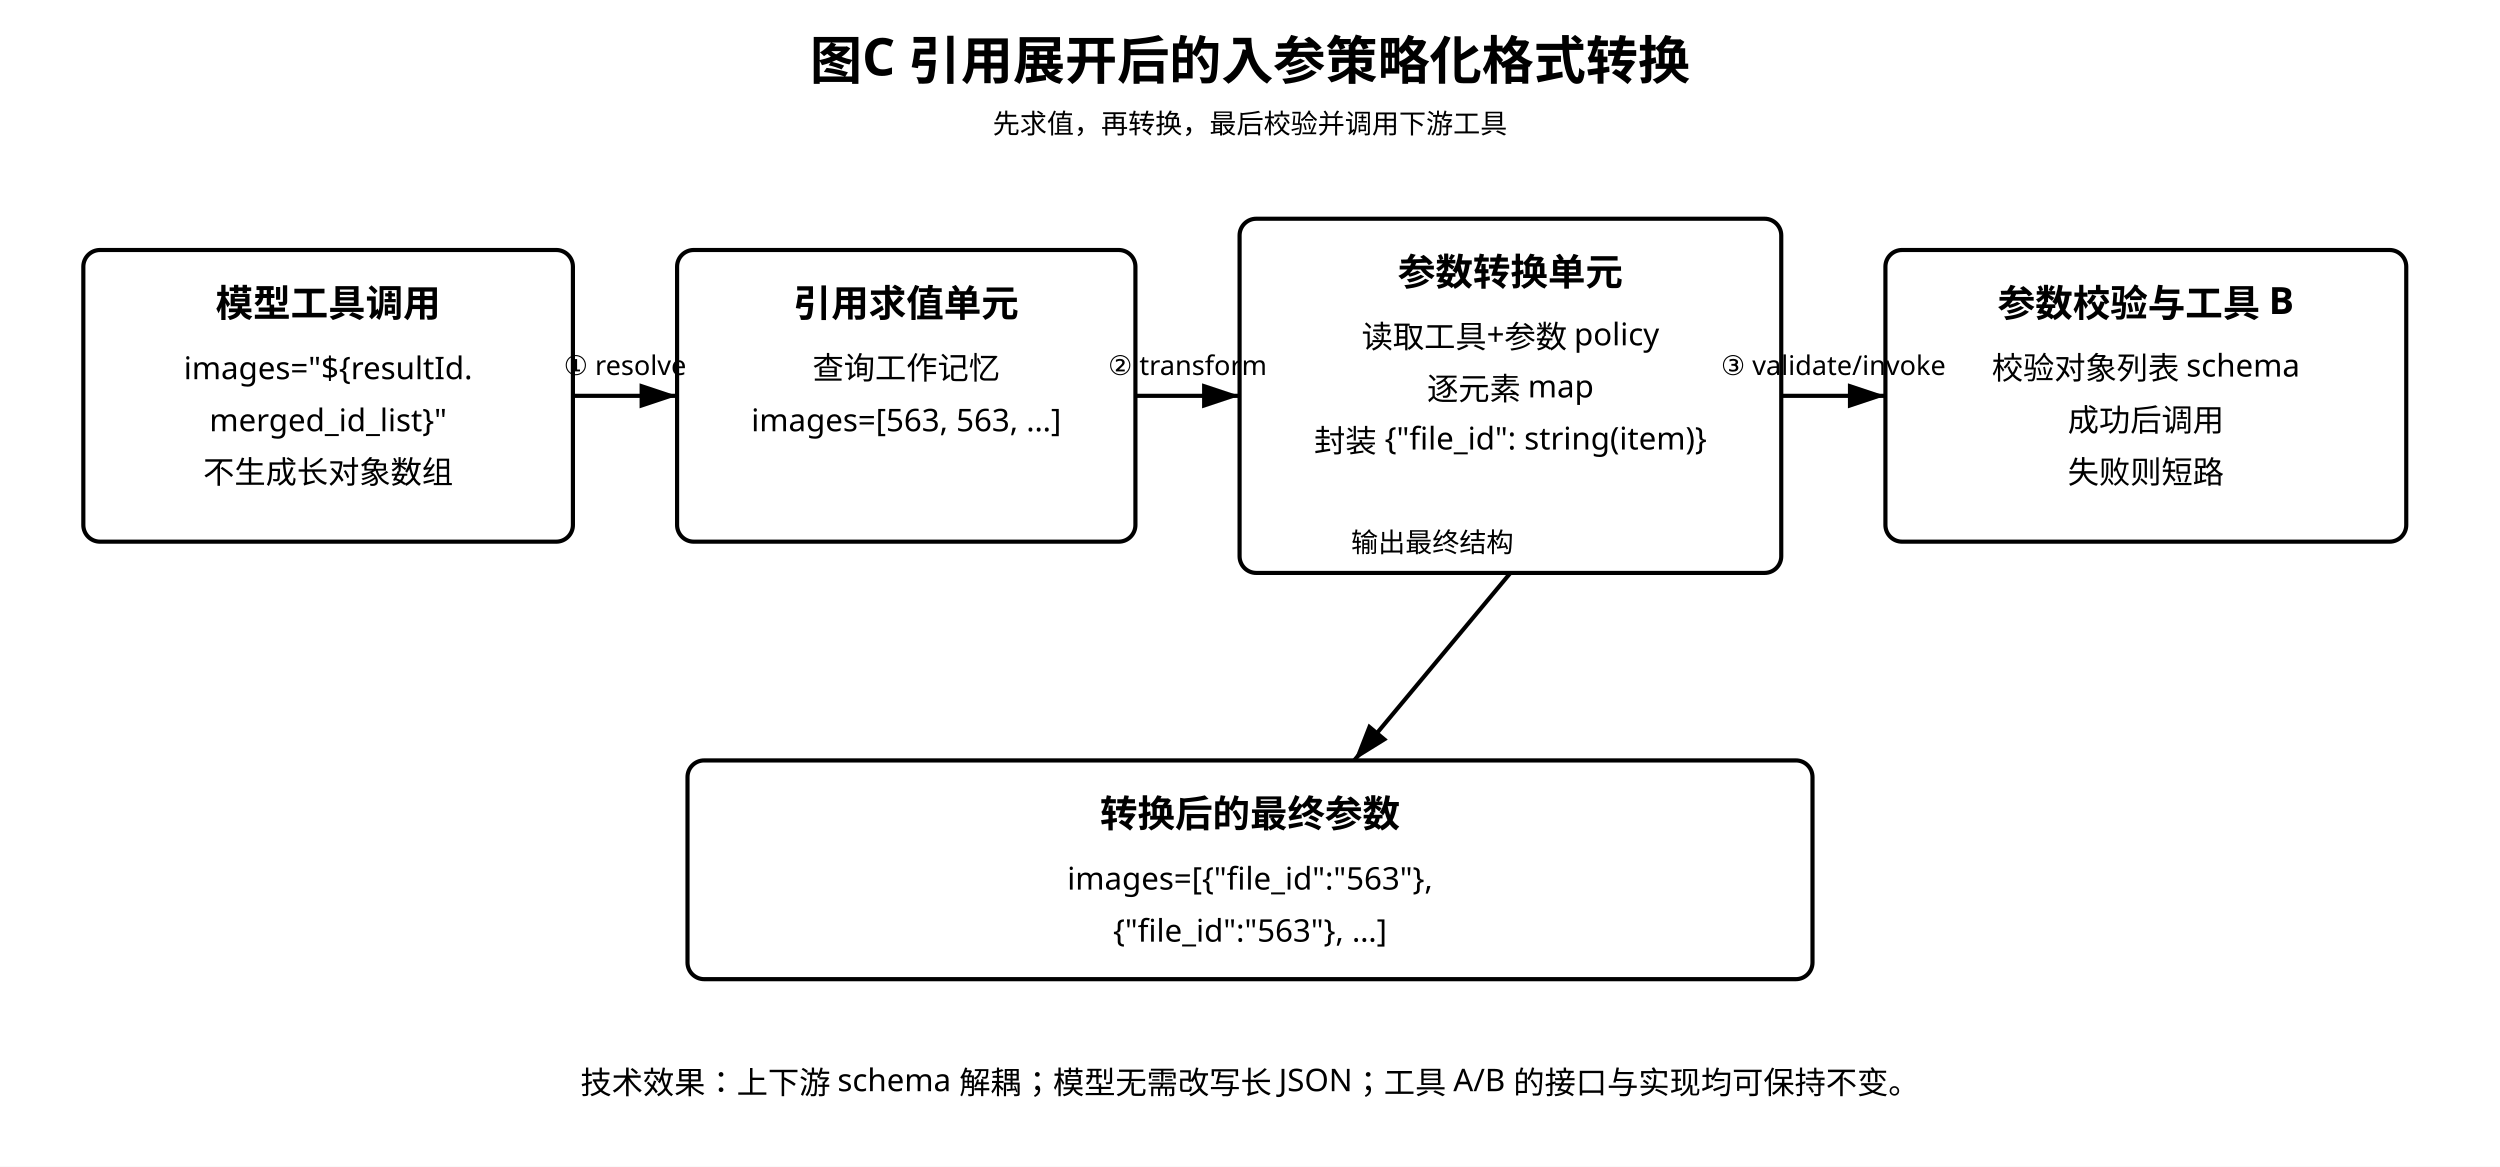
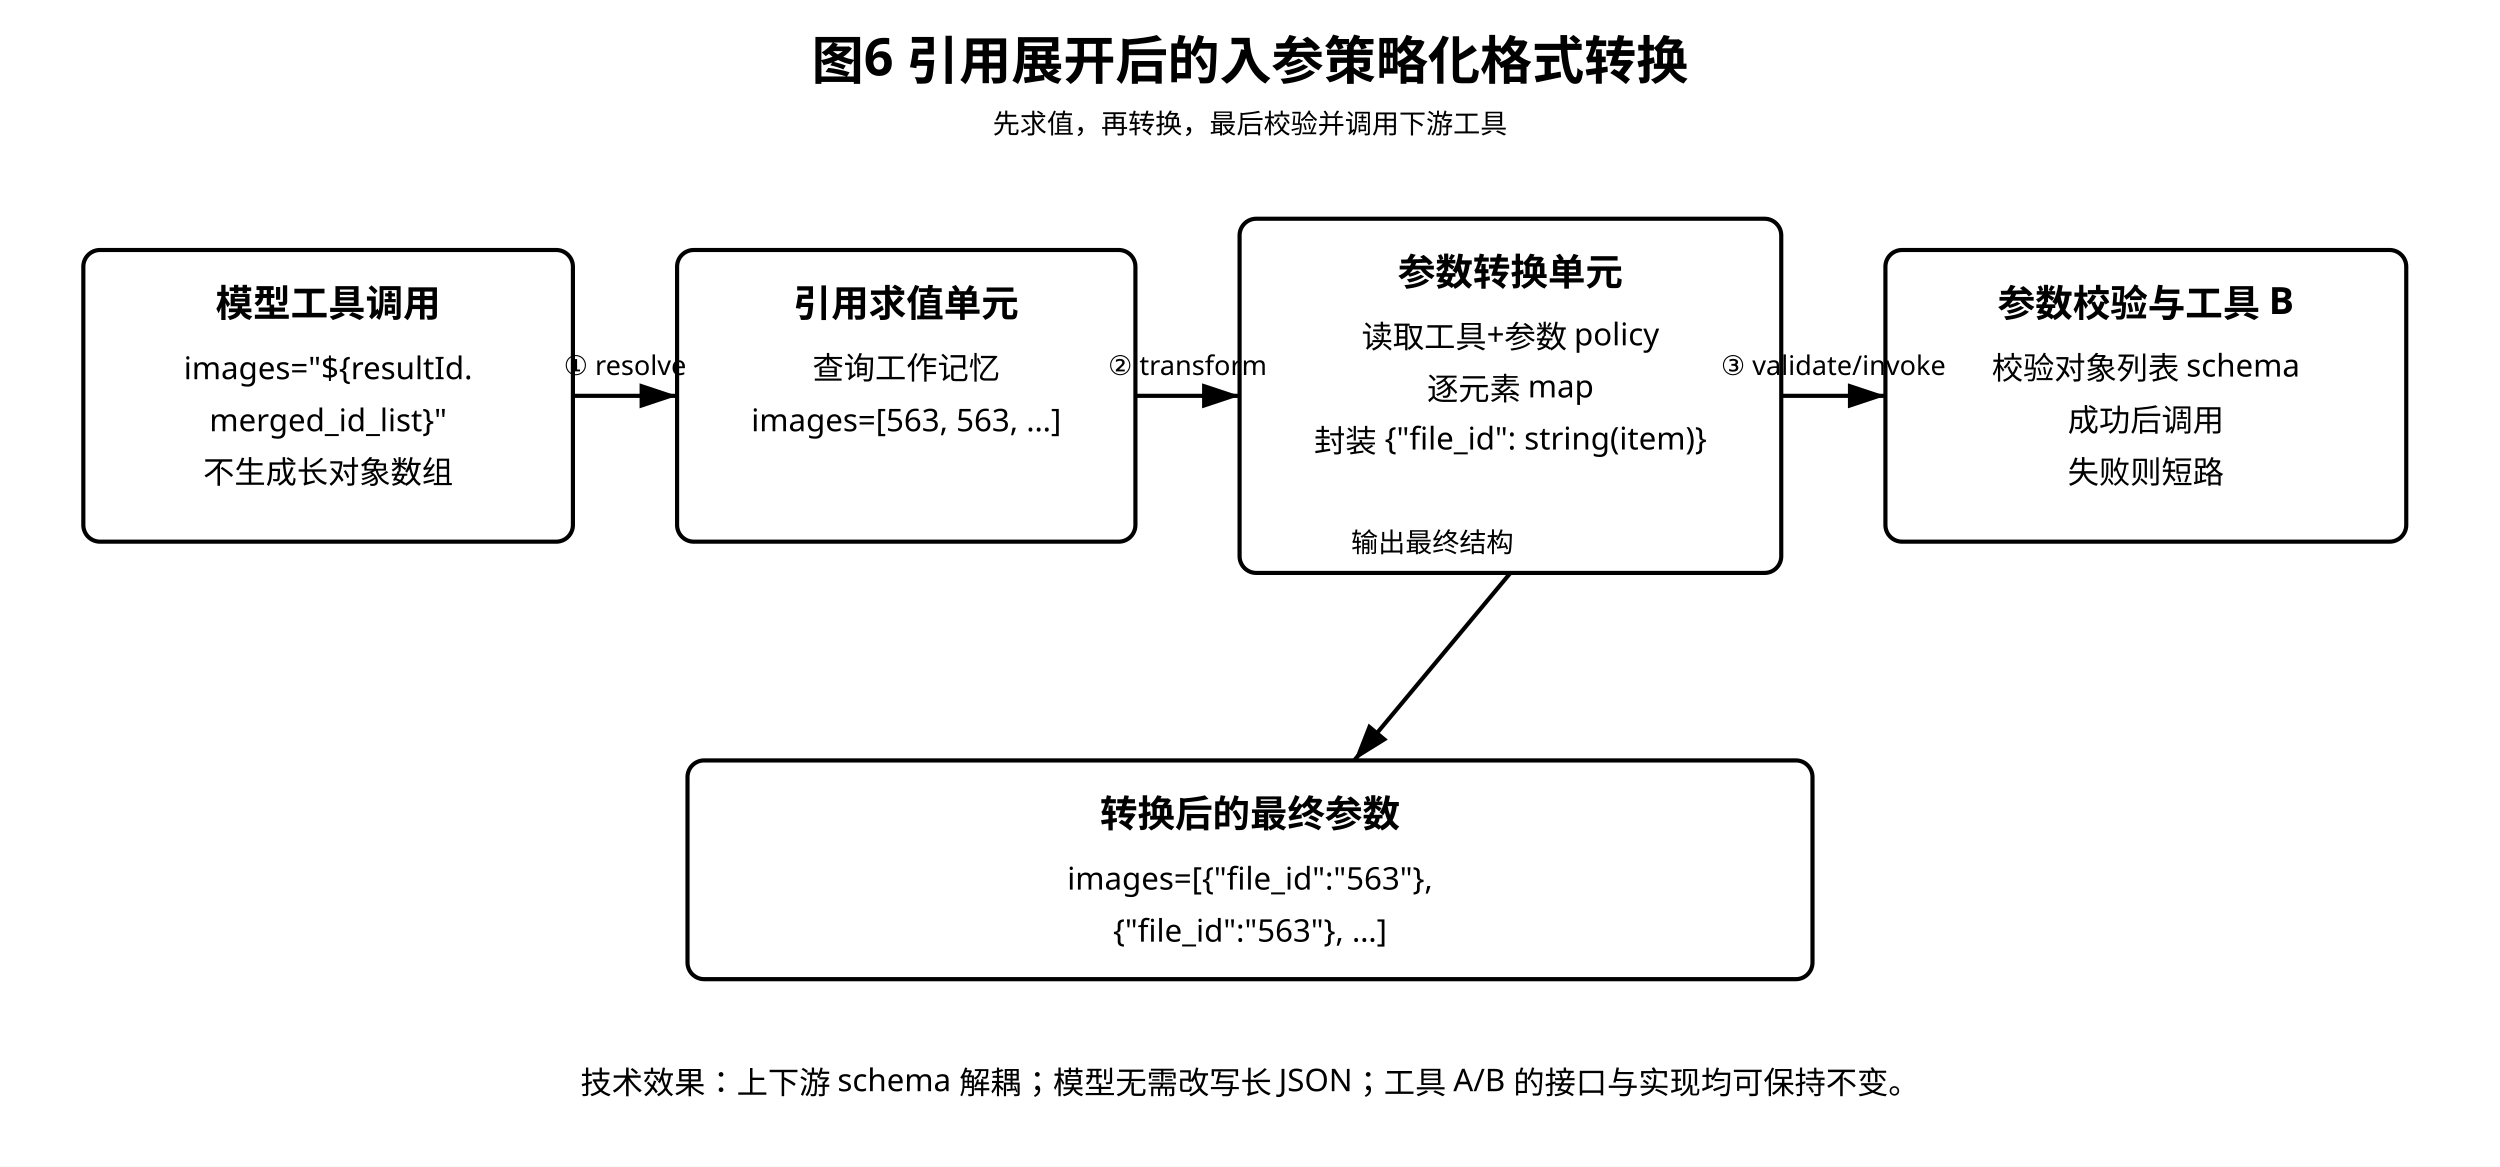
<svg xmlns="http://www.w3.org/2000/svg" width="1200" height="560" viewBox="0 0 1200 560">
  <defs>
    <marker id="a" markerWidth="10" markerHeight="10" refX="9" refY="3" orient="auto">
      <path d="M0,0 L0,6 L9,3 z" fill="#000" />
    </marker>
    <style>.box{fill:#fff;stroke:#000;stroke-width:2}.dash{fill:#fff;stroke:#000;stroke-width:2;stroke-dasharray:8 6}.arr{fill:none;stroke:#000;stroke-width:2;marker-end:url(#a)}.ret{fill:none;stroke:#000;stroke-width:2;stroke-dasharray:7 5;marker-end:url(#a)}.t{font:700 25px WenQuanYi Micro Hei, Microsoft YaHei, PingFang SC, sans-serif;fill:#000}.h{font:700 18px WenQuanYi Micro Hei, Microsoft YaHei, PingFang SC, sans-serif;fill:#000}.b{font:15px WenQuanYi Micro Hei, Microsoft YaHei, PingFang SC, sans-serif;fill:#000}.s{font:13px WenQuanYi Micro Hei, Microsoft YaHei, PingFang SC, sans-serif;fill:#000}</style>
  </defs>
  <rect width="1200" height="560" fill="#fff" />
-   <text x="600" y="38" text-anchor="middle" class="t">图C  引用展开后的入参策略化格式转换</text>
+   <text x="600" y="38" text-anchor="middle" class="t">图6  引用展开后的入参策略化格式转换</text>
  <text x="600" y="64" text-anchor="middle" class="s">先求值，再转换，最后校验并调用下游工具</text>
  <rect x="40" y="120" width="235" height="140" rx="8" class="box" />
  <text x="157.5" y="152" text-anchor="middle" class="h">模型工具调用</text>
  <text x="157.5" y="182" text-anchor="middle" class="b">images="${resultId.</text>
  <text x="157.5" y="207" text-anchor="middle" class="b">merged_id_list}"</text>
  <text x="157.5" y="232" text-anchor="middle" class="b">不生成长对象数组</text>
  <rect x="325" y="120" width="220" height="140" rx="8" class="box" />
  <text x="435.0" y="152" text-anchor="middle" class="h">引用求值单元</text>
  <text x="435.0" y="182" text-anchor="middle" class="b">查询工作记忆</text>
  <text x="435.0" y="207" text-anchor="middle" class="b">images=[563, 563, …]</text>
  <rect x="595" y="105" width="260" height="170" rx="8" class="box" />
  <text x="725.0" y="137" text-anchor="middle" class="h">参数转换单元</text>
  <text x="725.0" y="167" text-anchor="middle" class="b">读取工具+参数 policy</text>
  <text x="725.0" y="192" text-anchor="middle" class="b">逐元素 map</text>
  <text x="725.0" y="217" text-anchor="middle" class="b">封装 {"file_id": string(item)}</text>
  <rect x="905" y="120" width="250" height="140" rx="8" class="box" />
  <text x="1030.0" y="152" text-anchor="middle" class="h">参数校验与工具 B</text>
  <text x="1030.0" y="182" text-anchor="middle" class="b">校验对象列表 schema</text>
  <text x="1030.0" y="207" text-anchor="middle" class="b">成功后调用</text>
  <text x="1030.0" y="232" text-anchor="middle" class="b">失败则短路</text>
  <path d="M275 190 L325 190" class="arr" />
  <text x="300.0" y="180" text-anchor="middle" class="s">① resolve</text>
  <path d="M545 190 L595 190" class="arr" />
  <text x="570.0" y="180" text-anchor="middle" class="s">② transform</text>
  <path d="M855 190 L905 190" class="arr" />
  <text x="880.0" y="180" text-anchor="middle" class="s">③ validate/invoke</text>
  <rect x="330" y="365" width="540" height="105" rx="8" class="box" />
  <text x="600.0" y="397" text-anchor="middle" class="h">转换后的最终参数</text>
  <text x="600.0" y="427" text-anchor="middle" class="b">images=[{"file_id":"563"},</text>
  <text x="600.0" y="452" text-anchor="middle" class="b">{"file_id":"563"}, …]</text>
  <path d="M725 275 L650 365" class="arr" />
  <text x="687.5" y="265" text-anchor="middle" class="s">输出最终结构</text>
  <text x="600" y="525" text-anchor="middle" class="b">技术效果：上下游 schema 解耦；模型无需改写长 JSON；工具 A/B 的接口与实现均可保持不变。</text>
</svg>
